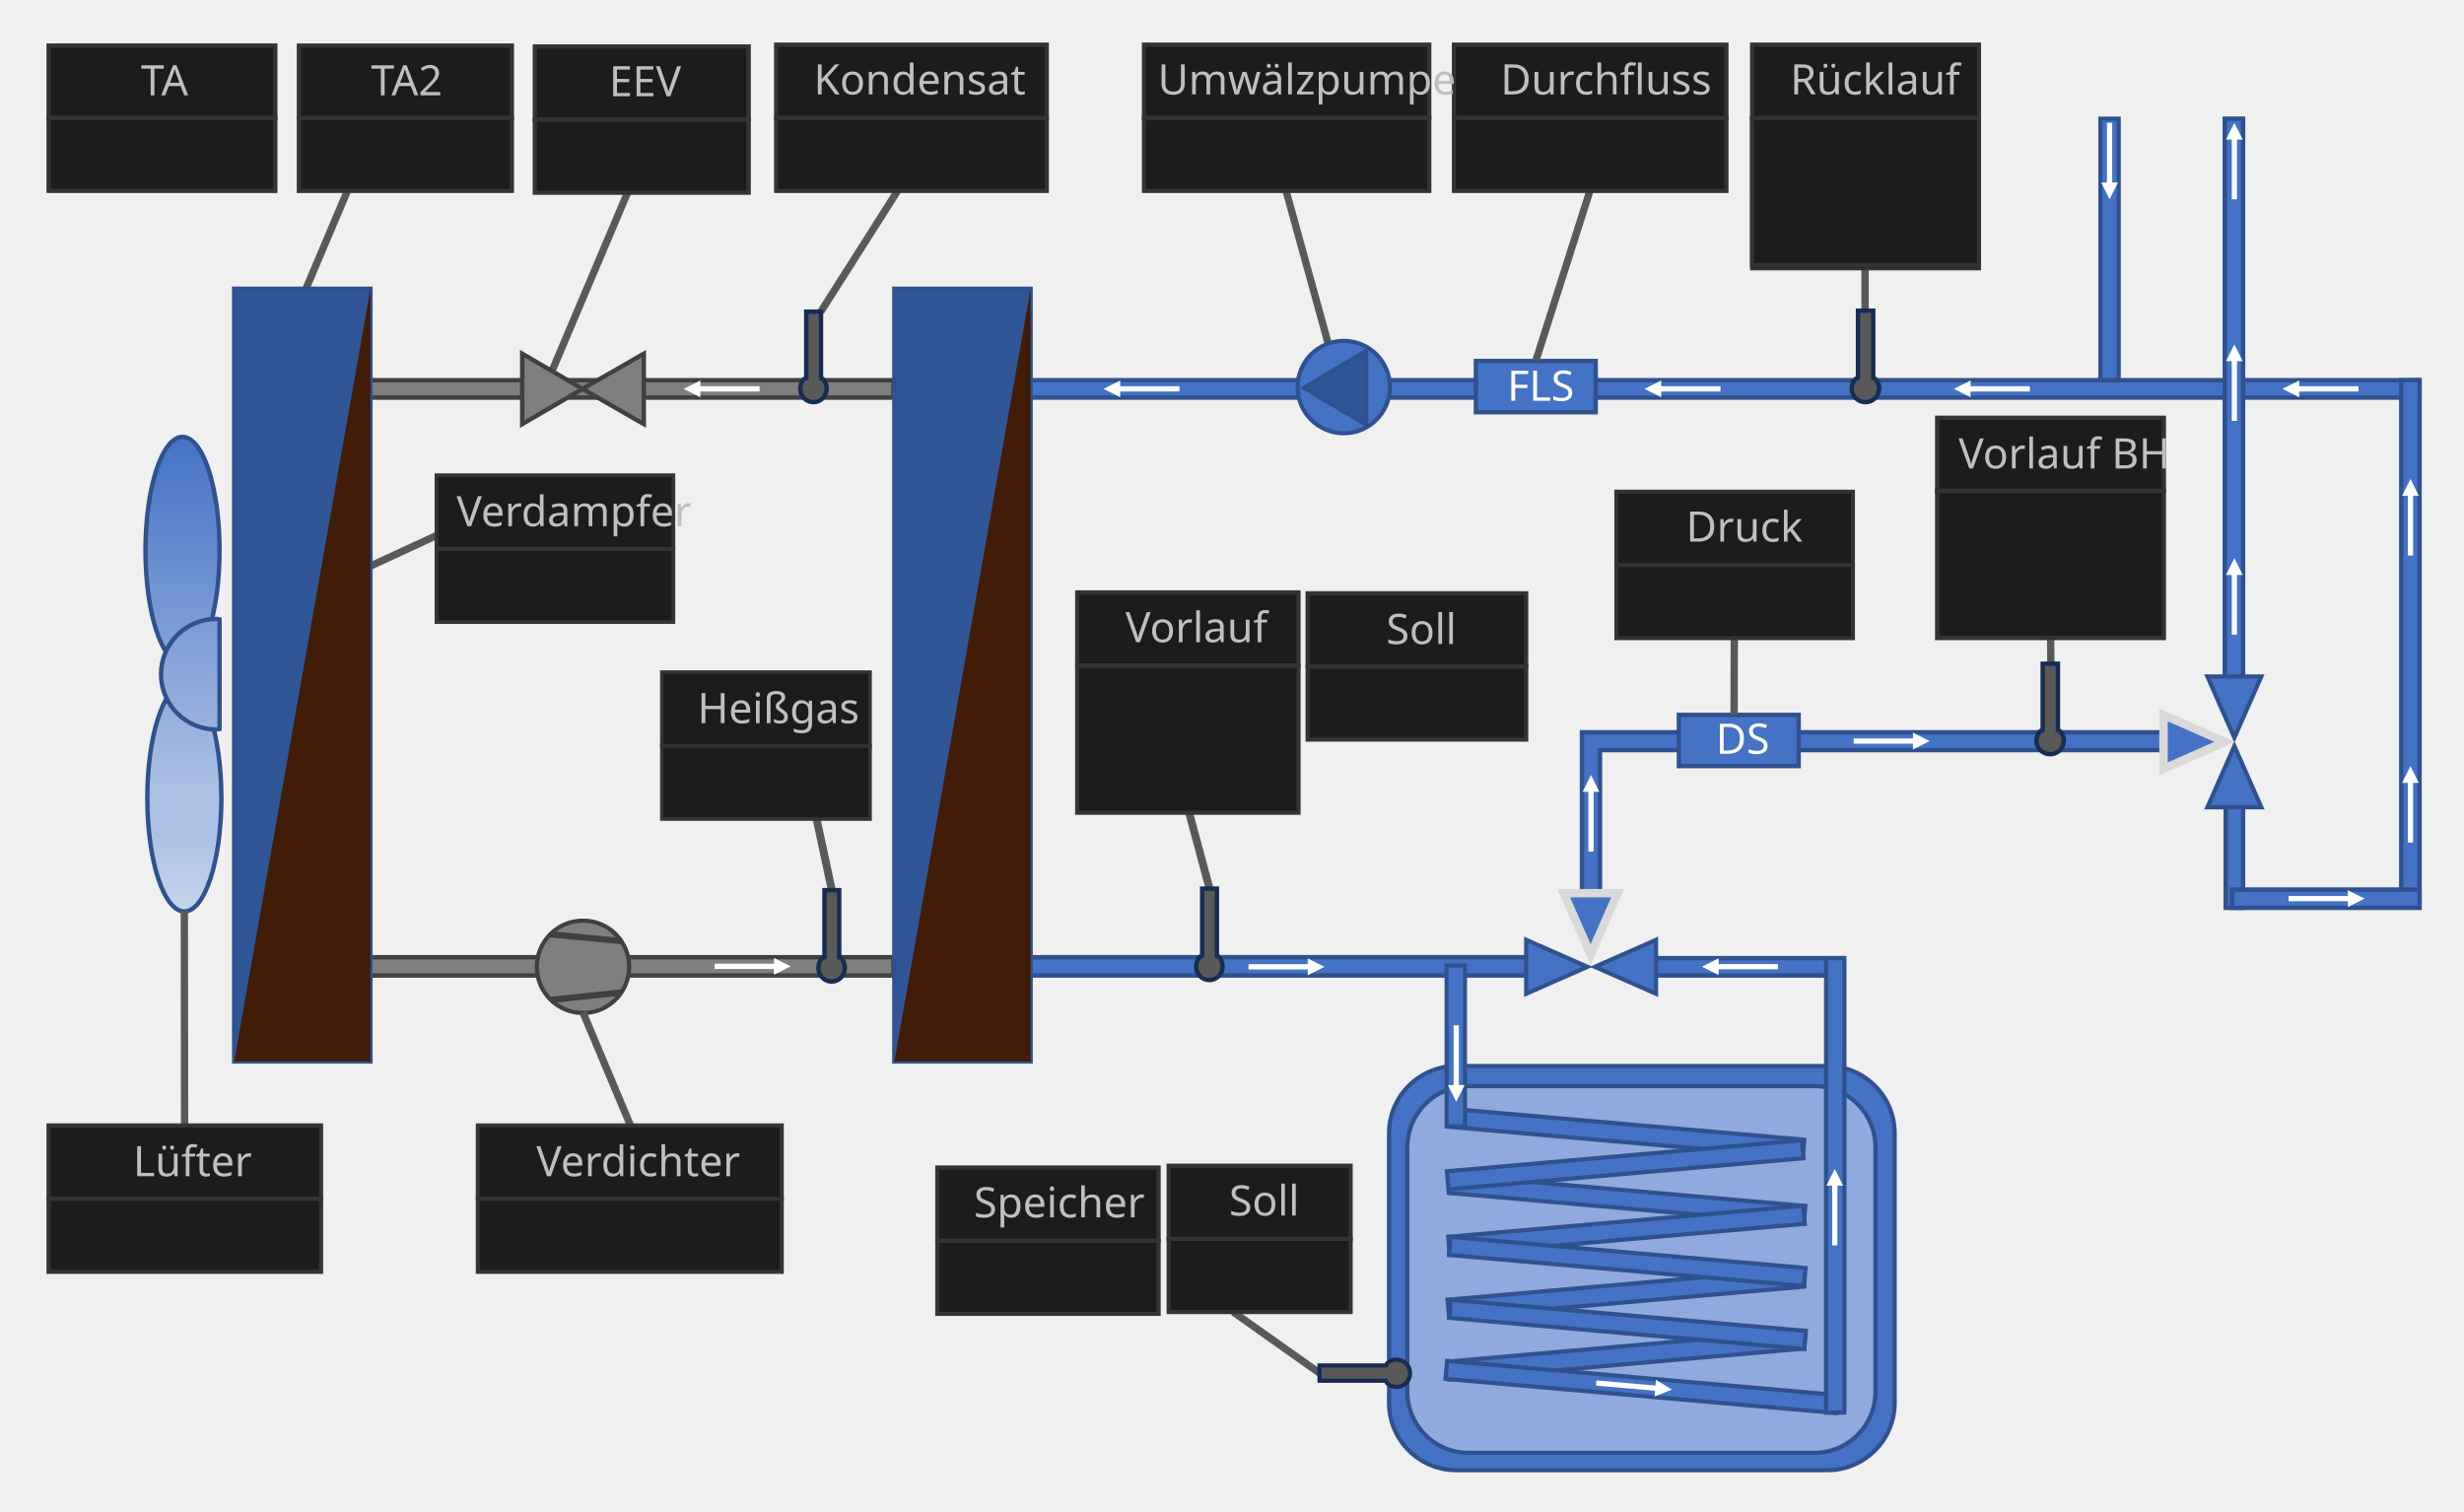
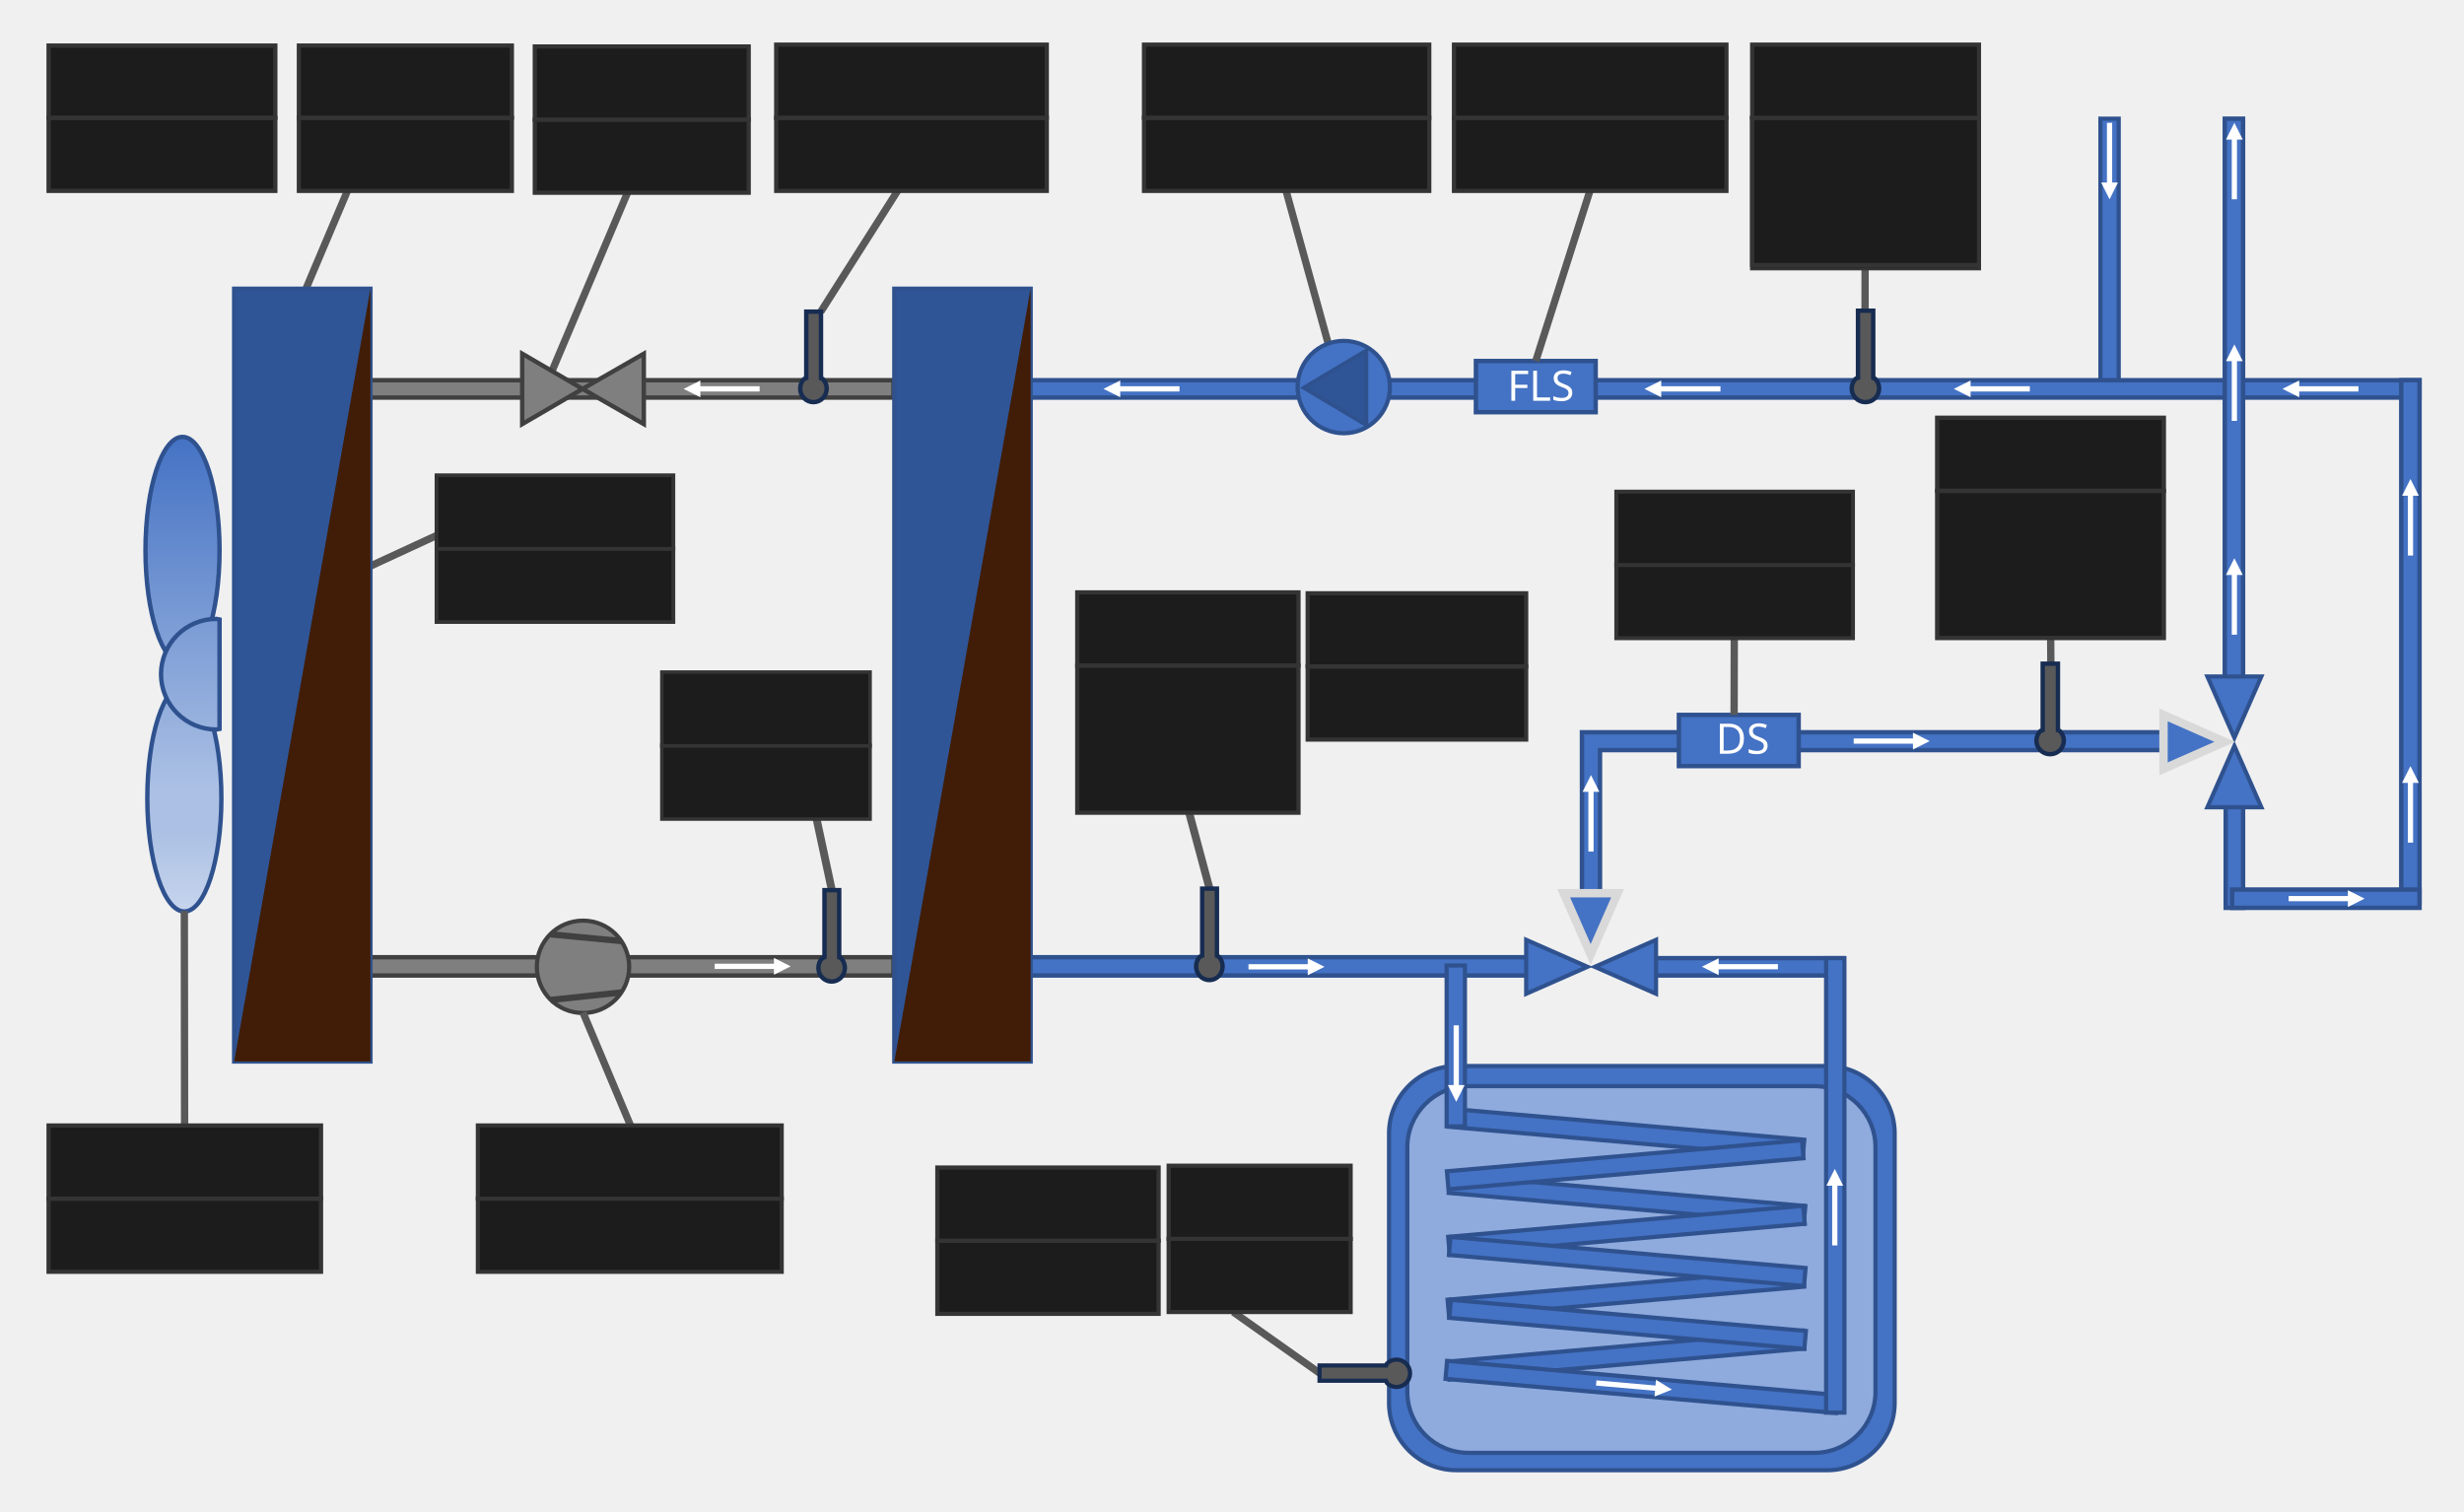
<svg xmlns="http://www.w3.org/2000/svg" width="2560" height="1570" viewBox="0 0 2560 1570" xml:space="preserve" overflow="hidden" version="1.1" id="svg88">
  <defs id="defs12">
    <linearGradient x1="362" y1="761.5" x2="362" y2="1280.5" gradientUnits="userSpaceOnUse" spreadMethod="reflect" id="fill0" gradientTransform="matrix(0.95,0,0,0.95,-154.8875,-267.9625)">
      <stop offset="0" stop-color="#4472C4" id="stop1" />
      <stop offset="0.74" stop-color="#ABC0E4" id="stop2" />
      <stop offset="0.83" stop-color="#ABC0E4" id="stop3" />
      <stop offset="1" stop-color="#C7D5ED" id="stop4" />
    </linearGradient>
    <linearGradient x1="362" y1="761.5" x2="362" y2="1280.5" gradientUnits="userSpaceOnUse" spreadMethod="reflect" id="fill1" gradientTransform="matrix(0.95,0,0,0.95,-154.8875,-267.9625)">
      <stop offset="0" stop-color="#4472C4" id="stop5" />
      <stop offset="0.74" stop-color="#ABC0E4" id="stop6" />
      <stop offset="0.83" stop-color="#ABC0E4" id="stop7" />
      <stop offset="1" stop-color="#C7D5ED" id="stop8" />
    </linearGradient>
    <linearGradient x1="362" y1="761.5" x2="362" y2="1280.5" gradientUnits="userSpaceOnUse" spreadMethod="reflect" id="fill2" gradientTransform="matrix(0.95,0,0,0.95,-154.8875,-267.9625)">
      <stop offset="0" stop-color="#4472C4" id="stop9" />
      <stop offset="0.74" stop-color="#ABC0E4" id="stop10" />
      <stop offset="0.83" stop-color="#ABC0E4" id="stop11" />
      <stop offset="1" stop-color="#C7D5ED" id="stop12" />
    </linearGradient>
  </defs>
  <g id="layer1" transform="translate(1.5625,-1.5625)">
    <rect x="382.337" y="396.562" width="544.35" height="18.05" stroke="#404040" stroke-width="4.583" stroke-miterlimit="8" fill="#7f7f7f" id="rect12" />
    <path d="m 1369.388,1428.058 -89.656,-63.446" stroke="#595959" stroke-width="7.62" stroke-miterlimit="8" fill="none" fill-rule="evenodd" id="path12" />
    <path d="m 1334.513,199.438 43.876,159.07" stroke="#595959" stroke-width="7.62" stroke-miterlimit="8" fill="none" fill-rule="evenodd" id="path13" />
    <path d="M 650.577,201.338 571.862,387.245" stroke="#595959" stroke-width="7.62" stroke-miterlimit="8" fill="none" fill-rule="evenodd" id="path14" />
    <path d="M 931.229,199.438 851.162,325.474" stroke="#595959" stroke-width="7.62" stroke-miterlimit="8" fill="none" fill-rule="evenodd" id="path15" />
    <rect x="2310.837" y="821.213" width="18.05" height="123.5" stroke="#2f528f" stroke-width="4.583" stroke-miterlimit="8" fill="#4472c4" id="rect15" />
    <rect x="2180.688" y="124.862" width="19" height="284.05" stroke="#2f528f" stroke-width="4.354" stroke-miterlimit="8" fill="#4472c4" id="rect16" />
    <rect x="1059.688" y="396.562" width="1452.55" height="18.05" stroke="#2f528f" stroke-width="4.583" stroke-miterlimit="8" fill="#4472c4" id="rect17" />
    <rect x="1703.787" y="996.963" width="209.95" height="18.05" stroke="#2f528f" stroke-width="4.583" stroke-miterlimit="8" fill="#4472c4" id="rect18" />
    <path d="m 1255.112,924.763 -21.198,-78.85" stroke="#595959" stroke-width="13.719" stroke-miterlimit="8" fill="none" fill-rule="evenodd" id="path18" style="stroke-width:8.163;stroke-dasharray:none" />
    <path d="m 862.672,926.311 -17.075,-79.696" stroke="#595959" stroke-width="13.719" stroke-miterlimit="8" fill="none" fill-rule="evenodd" id="path18-2" style="stroke-width:8.163;stroke-dasharray:none" />
    <path d="m 2129.012,663.987 0.75,120.175" stroke="#595959" stroke-width="7.62" stroke-miterlimit="8" fill="none" fill-rule="evenodd" id="path19" />
    <rect x="2309.887" y="124.862" width="19" height="605.15" stroke="#2f528f" stroke-width="4.583" stroke-miterlimit="8" fill="#4472c4" id="rect19" />
    <path d="m 1936.062,418.42 0.152,-142.033" stroke="#595959" stroke-width="7.62" stroke-miterlimit="8" fill="none" fill-rule="evenodd" id="path20" />
    <path d="m 472.846,548.267 -144.863,66.934" stroke="#595959" stroke-width="7.62" stroke-miterlimit="8" fill="none" fill-rule="evenodd" id="path21" />
    <rect x="366.188" y="996.013" width="560.5" height="19" stroke="#404040" stroke-width="4.583" stroke-miterlimit="8" fill="#7f7f7f" id="rect21" />
    <path d="m 1644.336,762.312 h 609.501 v 18.544 H 1660.781 v 178.106 h -18.744 V 762.322 h 2.299 z" stroke="#2f528f" stroke-width="4.583" stroke-miterlimit="8" fill="#4472c4" fill-rule="evenodd" id="path22" />
    <rect x="1052.088" y="996.013" width="552.9" height="19" stroke="#2f528f" stroke-width="4.583" stroke-miterlimit="8" fill="#4472c4" id="rect22" />
    <path d="m 151.488,830.712 c 0,-65.056 17.225,-117.8 38.475,-117.8 21.25,0 38.475,52.744 38.475,117.8 0,65.056 -17.225,117.8 -38.475,117.8 -21.25,0 -38.475,-52.744 -38.475,-117.8 z" stroke="#2f528f" stroke-width="4.583" stroke-miterlimit="8" fill="url(#fill0)" fill-rule="evenodd" id="path24" style="fill:url(#fill0)" />
    <path d="m 149.588,573.263 c 0,-65.059 17.225,-117.8 38.475,-117.8 21.249,0 38.475,52.741 38.475,117.8 0,65.059 -17.226,117.8 -38.475,117.8 -21.25,0 -38.475,-52.741 -38.475,-117.8 z" stroke="#2f528f" stroke-width="4.583" stroke-miterlimit="8" fill="url(#fill1)" fill-rule="evenodd" id="path25" style="fill:url(#fill1)" />
    <path d="m 223.256,644.513 3.281,0.662 V 758.798 l -3.281,0.665 c -31.767,0 -57.519,-25.735 -57.519,-57.475 0,-31.742 25.752,-57.475 57.519,-57.475 z" stroke="#2f528f" stroke-width="4.583" stroke-miterlimit="8" fill="url(#fill2)" fill-rule="evenodd" id="path26" style="fill:url(#fill2)" />
    <rect x="927.638" y="301.562" width="141.55" height="802.75" stroke="#2f528f" stroke-width="4.583" stroke-miterlimit="8" fill="#2f5597" id="rect30" />
    <path d="m 927.638,1104.312 141.55,-802.75 v 802.75 z" stroke="#2f528f" stroke-width="0" stroke-miterlimit="8" fill="#411d07" fill-rule="evenodd" id="path30" />
    <path d="m 540.987,369.012 62.7,36.575 -62.7,36.575 z" stroke="#404040" stroke-width="4.583" stroke-miterlimit="8" fill="#7f7f7f" fill-rule="evenodd" id="path38" />
    <path d="m 667.337,442.163 -63.65,-36.575 63.65,-36.575 z" stroke="#404040" stroke-width="4.583" stroke-miterlimit="8" fill="#7f7f7f" fill-rule="evenodd" id="path39" />
    <g id="compressor_on_off_group" transform="matrix(0.95,0,0,0.95,-52.2875,-28.5625)">
      <rect style="fill:none;fill-opacity:1;stroke:none;stroke-width:14.437" id="comp_rect" width="111.141" height="105.584" x="638.208" y="1036.208" />
      <path d="m 748.5,1341 c 0,-27.89 22.609,-50.5 50.5,-50.5 27.89,0 50.5,22.61 50.5,50.5 0,27.89 -22.61,50.5 -50.5,50.5 -27.891,0 -50.5,-22.61 -50.5,-50.5 z" stroke="#404040" stroke-width="4.583" stroke-miterlimit="8" fill="#7f7f7f" fill-rule="evenodd" id="path40" transform="translate(-108,-252)" />
      <path d="M 0,0 77.526,8.22" stroke="#404040" stroke-width="6.875" stroke-miterlimit="8" fill="none" fill-rule="evenodd" transform="matrix(1,0,0,-1,655.5,1125.23)" id="path41" />
      <path d="m 763.5,1305.5 77.431,7.347" stroke="#404040" stroke-width="6.875" stroke-miterlimit="8" fill="none" fill-rule="evenodd" id="path42" transform="translate(-108,-252)" />
    </g>
    <g id="g3" transform="matrix(0.95,0,0,0.95,-52.2875,-28.5625)">
      <rect style="fill:none;fill-opacity:1;stroke:none;stroke-width:14.437" id="circ_pump_rect" width="111.14" height="105.583" x="1470.208" y="402.208" />
      <path d="m 1486.5,707 c 0,-27.89 22.61,-50.5 50.5,-50.5 27.89,0 50.5,22.61 50.5,50.5 0,27.891 -22.61,50.5 -50.5,50.5 -27.89,0 -50.5,-22.609 -50.5,-50.5 z" stroke="#2f528f" stroke-width="4.583" stroke-miterlimit="8" fill="#4472c4" fill-rule="evenodd" id="path46" transform="translate(-14,-252)" />
      <path d="m 1547.5,496.262 -68,-40.5 68,-40.5 z" stroke="#2f528f" stroke-width="4.583" stroke-miterlimit="8" fill="#2f5597" fill-rule="evenodd" id="path47" />
    </g>
    <rect x="1531.838" y="376.612" width="124.45" height="53.2" stroke="#2f528f" stroke-width="4.583" stroke-miterlimit="8" fill="#4472c4" id="rect47" />
    <text fill="#ffffff" font-family="Calibri, Calibri_MSFontService, sans-serif" font-weight="400" font-size="43.7px" id="text47" x="1564.47" y="417.938" style="stroke-width:0.95">FLS</text>
    <g id="g102" transform="matrix(0.95,0,0,0.95,-52.2875,-28.5625)">
      <path d="m 1972.5,1370.5 -67,-29.5 67,-29.5 z" stroke="#2f528f" stroke-width="4.583" stroke-miterlimit="8" fill="#4472c4" fill-rule="evenodd" id="path49" transform="translate(-108,-252)" />
      <path d="m 1830.5,1311.5 67,29.5 -67,29.5 z" stroke="#2f528f" stroke-width="4.583" stroke-miterlimit="8" fill="#4472c4" fill-rule="evenodd" id="path50" transform="translate(-108,-252)" />
      <path d="m 1930.5,1260.5 -29.5,67 -29.5,-67 z" stroke="#d9d9d9" stroke-width="9.167" stroke-miterlimit="8" fill="#4472c4" fill-rule="evenodd" id="path51" transform="translate(-108,-252)" />
    </g>
    <g id="g103" transform="matrix(0.95,0,0,0.95,-52.2875,-28.5625)">
      <path d="m 2634.5,1023.5 -29.5,67 -29.5,-67 z" stroke="#2f528f" stroke-width="4.583" stroke-miterlimit="8" fill="#4472c4" fill-rule="evenodd" id="path52" transform="translate(-108,-252)" />
      <path d="m 2575.5,1166.5 29.5,-67 29.5,67 z" stroke="#2f528f" stroke-width="4.583" stroke-miterlimit="8" fill="#4472c4" fill-rule="evenodd" id="path53" transform="translate(-108,-252)" />
      <path d="m 2527.5,1065.5 67,29.5 -67,29.5 z" stroke="#d9d9d9" stroke-width="9.167" stroke-miterlimit="8" fill="#4472c4" fill-rule="evenodd" id="path54" transform="translate(-108,-252)" />
    </g>
    <path d="m 604.163,1053.487 49.244,117.097" stroke="#595959" stroke-width="7.62" stroke-miterlimit="8" fill="none" fill-rule="evenodd" id="path55" />
    <path d="m 1650.426,199.438 -56.36,177.071" stroke="#595959" stroke-width="7.62" stroke-miterlimit="8" fill="none" fill-rule="evenodd" id="path60" />
    <rect x="1742.737" y="744.263" width="124.45" height="53.2" stroke="#2f528f" stroke-width="4.583" stroke-miterlimit="8" fill="#4472c4" id="rect63" />
    <text fill="#ffffff" font-family="Calibri, Calibri_MSFontService, sans-serif" font-weight="400" font-size="43.7px" id="text63" x="1781.07" y="784.638" style="stroke-width:0.95">DS</text>
    <path d="m 1800.288,664.613 -0.181,79.501" stroke="#595959" stroke-width="7.62" stroke-miterlimit="8" fill="none" fill-rule="evenodd" id="path63" />
    <path d="m 2120.733,691.062 h 15.818 v 69.169 l 1.966,0.807 c 2.575,2.555 4.17,6.08 4.17,9.975 0,7.78 -6.384,14.098 -14.25,14.098 -7.866,0 -14.25,-6.317 -14.25,-14.098 0,-3.895 1.596,-7.42 4.17,-9.975 l 2.375,-0.979 z" stroke="#172c51" stroke-width="4.583" stroke-miterlimit="8" fill="#595959" fill-rule="evenodd" id="path64" />
    <path d="m 1928.833,324.363 h 15.818 v 69.872 l 1.966,0.811 c 2.575,2.578 4.17,6.139 4.17,10.073 0,7.867 -6.384,14.244 -14.25,14.244 -7.866,0 -14.25,-6.377 -14.25,-14.244 0,-3.934 1.596,-7.495 4.17,-10.073 l 2.375,-0.983 z" stroke="#172c51" stroke-width="4.583" stroke-miterlimit="8" fill="#595959" fill-rule="evenodd" id="path65" />
    <path d="m 189.963,948.038 0.264,222.405" stroke="#595959" stroke-width="7.62" stroke-miterlimit="8" fill="none" fill-rule="evenodd" id="path69" />
    <path d="m 1247.465,924.763 h 15.295 v 69.873 l 1.891,0.807 c 2.498,2.584 4.037,6.146 4.037,10.079 0,7.866 -6.165,14.241 -13.775,14.241 -7.609,0 -13.775,-6.375 -13.775,-14.241 0,-3.933 1.539,-7.495 4.037,-10.079 l 2.289,-0.979 z" stroke="#172c51" stroke-width="4.583" stroke-miterlimit="8" fill="#595959" fill-rule="evenodd" id="path70" />
    <path d="m 855.025,926.311 h 15.295 v 69.873 l 1.891,0.807 c 2.498,2.584 4.037,6.146 4.037,10.079 0,7.866 -6.165,14.241 -13.775,14.241 -7.609,0 -13.775,-6.375 -13.775,-14.241 0,-3.933 1.539,-7.495 4.037,-10.079 l 2.289,-0.979 z" stroke="#172c51" stroke-width="4.583" stroke-miterlimit="8" fill="#595959" fill-rule="evenodd" id="path70-8" />
    <rect x="2493.238" y="396.562" width="19" height="542.45" stroke="#2f528f" stroke-width="4.583" stroke-miterlimit="8" fill="#4472c4" id="rect70" />
    <rect x="2317.488" y="925.713" width="194.75" height="19" stroke="#2f528f" stroke-width="4.583" stroke-miterlimit="8" fill="#4472c4" id="rect71" />
    <path d="m 1441.588,1179.049 c 0,-38.656 31.331,-69.987 69.987,-69.987 h 385.377 c 38.656,0 69.987,31.331 69.987,69.987 v 279.927 c 0,38.656 -31.331,69.987 -69.987,69.987 h -385.377 c -38.656,0 -69.987,-31.331 -69.987,-69.987 z" stroke="#2f528f" stroke-width="4.354" stroke-miterlimit="8" fill="#4472c4" fill-rule="evenodd" id="path71" />
    <path d="m 1460.588,1193.451 c 0,-35.065 28.424,-63.489 63.489,-63.489 h 359.423 c 35.065,0 63.489,28.424 63.489,63.489 v 253.973 c 0,35.065 -28.424,63.489 -63.489,63.489 h -359.423 c -35.065,0 -63.489,-28.424 -63.489,-63.489 z" stroke="#2f528f" stroke-width="4.354" stroke-miterlimit="8" fill="#8faadc" fill-rule="evenodd" id="path72" />
    <path d="m 1504.136,1153.361 368.866,32.272 -1.643,18.715 -368.866,-32.272 z" stroke="#2f528f" stroke-width="4.354" stroke-miterlimit="8" fill="#4472c4" fill-rule="evenodd" id="path73" />
    <path d="m 1505.247,1222.179 368.866,32.272 -1.643,18.715 -368.866,-32.272 z" stroke="#2f528f" stroke-width="4.354" stroke-miterlimit="8" fill="#4472c4" fill-rule="evenodd" id="path74" />
    <path d="m 1503.043,1286.513 368.866,-32.272 1.634,18.715 -368.866,32.272 z" stroke="#2f528f" stroke-width="4.354" stroke-miterlimit="8" fill="#4472c4" fill-rule="evenodd" id="path75" />
    <path d="m 1501.723,1218.398 368.866,-32.272 1.634,18.715 -368.866,32.272 z" stroke="#2f528f" stroke-width="4.354" stroke-miterlimit="8" fill="#4472c4" fill-rule="evenodd" id="path76" />
    <path d="m 1502.426,1351.825 368.866,-32.272 1.634,18.715 -368.866,32.272 z" stroke="#2f528f" stroke-width="4.354" stroke-miterlimit="8" fill="#4472c4" fill-rule="evenodd" id="path77" />
    <path d="m 1505.494,1286.618 368.866,32.272 -1.643,18.715 -368.866,-32.272 z" stroke="#2f528f" stroke-width="4.354" stroke-miterlimit="8" fill="#4472c4" fill-rule="evenodd" id="path78" />
    <path d="m 1502.701,1416.112 368.866,-32.272 1.634,18.715 -368.866,32.272 z" stroke="#2f528f" stroke-width="4.354" stroke-miterlimit="8" fill="#4472c4" fill-rule="evenodd" id="path79" />
    <path d="m 1505.836,1351.996 368.866,32.272 -1.643,18.715 -368.866,-32.272 z" stroke="#2f528f" stroke-width="4.354" stroke-miterlimit="8" fill="#4472c4" fill-rule="evenodd" id="path80" />
    <path d="m 1501.922,1415.352 405.755,35.502 -1.634,18.715 -405.755,-35.502 z" stroke="#2f528f" stroke-width="4.354" stroke-miterlimit="8" fill="#4472c4" fill-rule="evenodd" id="path81" />
    <rect x="1501.438" y="1004.562" width="19" height="167.2" stroke="#2f528f" stroke-width="4.354" stroke-miterlimit="8" fill="#4472c4" id="rect81" />
    <rect x="1895.688" y="996.963" width="19" height="472.15" stroke="#2f528f" stroke-width="4.354" stroke-miterlimit="8" fill="#4472c4" id="rect82" />
    <path d="m 836.115,325.312 h 15.295 v 69.173 l 1.891,0.803 c 2.498,2.553 4.037,6.078 4.037,9.972 0,7.788 -6.165,14.102 -13.775,14.102 -7.609,0 -13.775,-6.314 -13.775,-14.102 0,-3.894 1.539,-7.42 4.037,-9.972 l 2.289,-0.974 z" stroke="#172c51" stroke-width="4.583" stroke-miterlimit="8" fill="#595959" fill-rule="evenodd" id="path84" />
    <path d="m 1369.388,1435.967 v -15.818 h 69.169 l 0.807,-1.966 c 2.555,-2.575 6.08,-4.17 9.975,-4.17 7.78,0 14.098,6.384 14.098,14.25 0,7.866 -6.317,14.25 -14.098,14.25 -3.895,0 -7.42,-1.596 -9.975,-4.17 l -0.979,-2.375 z" stroke="#172c51" stroke-width="4.354" stroke-miterlimit="8" fill="#595959" fill-rule="evenodd" id="path87" />
    <path d="m 1924.344,768.773 h 65.93 v 5.434 h -65.93 z m 61.579,-5.995 17.413,8.711 -17.413,8.711 z" fill="#ffffff" id="Flow-Arrow-8" style="stroke-width:0.95" />
    <path d="m 1648.688,886.256 v -66.428 h 5.434 v 66.428 z m -5.995,-62.074 8.711,-17.416 8.711,17.416 z" fill="#ffffff" id="Flow-Arrow-7" style="stroke-width:0.95" />
    <path d="m 1295.572,1003.27 h 65.93 v 5.434 h -65.93 z m 61.579,-5.995 17.413,8.711 -17.413,8.711 z" fill="#ffffff" id="Flow-Arrow-6" style="stroke-width:0.95" />
    <path d="m 2107.367,402.832 h -65.93 v 5.434 h 65.93 z m -61.579,-5.995 -17.413,8.711 17.413,8.711 z" fill="#ffffff" id="Flow-Arrow-5" style="stroke-width:0.95" />
    <path d="m 1785.963,402.832 h -65.93 v 5.434 h 65.93 z m -61.579,-5.995 -17.413,8.711 17.413,8.711 z" fill="#ffffff" id="Flow-Arrow-4" style="stroke-width:0.95" />
    <path d="m 1223.889,402.832 h -65.93 v 5.434 h 65.93 z m -61.579,-5.995 -17.413,8.711 17.413,8.711 z" fill="#ffffff" id="Flow-Arrow-3" style="stroke-width:0.95" />
    <path d="m 740.962,1002.774 h 65.93 v 5.434 h -65.93 z m 61.579,-5.995 17.413,8.711 -17.413,8.711 z" fill="#ffffff" id="Flow-Arrow-2" style="stroke-width:0.95" />
    <path d="m 787.655,402.867 h -65.93 v 5.434 h 65.93 z m -61.579,-5.995 -17.413,8.711 17.413,8.711 z" fill="#ffffff" id="Flow-Arrow-1" style="stroke-width:0.95" />
    <rect style="fill:none;stroke:none;stroke-width:7.89" id="bypass_value" width="69.457" height="140.204" x="2351.225" y="702.185" />
    <rect style="fill:none;stroke:none;stroke-width:4.077" id="dhw_mixer_value" width="139.254" height="57.651" x="1581.91" y="1037.35" />
    <g id="Heating-Flow-Arrows" transform="matrix(0.95,0,0,0.95,-52.2875,-28.5625)">
      <path d="m 2363.36,166 v 69.924 h -5.72 V 166 Z m 6.31,65.341 -9.17,18.333 -9.17,-18.333 z" fill="#ffffff" id="path67" />
      <path d="M 2602.14,501.674 V 431.75 h 5.72 v 69.924 z m -6.31,-65.341 9.17,-18.333 9.17,18.333 z" fill="#ffffff" id="path68" transform="translate(-108,-252)" />
      <path d="m 2494.14,492 v -69.924 h 5.72 V 492 Z m -6.31,-65.341 9.17,-18.333 9.17,18.333 z" fill="#ffffff" id="path68-4" />
      <path d="m 2494.14,725.798 v -69.924 h 5.72 v 69.924 z m -6.31,-65.341 9.17,-18.333 9.17,18.333 z" fill="#ffffff" id="path68-8" />
    </g>
    <g id="DHW-Flow-Return-Arrows" transform="matrix(0.95,0,0,0.95,-52.2875,-28.5625)">
      <path d="M 2686.71,953.174 V 883.25 h 5.72 v 69.924 z m -6.31,-65.341 9.17,-18.333 9.17,18.333 z" fill="#ffffff" id="path68-0-2" />
      <path d="m 2686.71,639.195 v -69.924 h 5.72 v 69.924 z m -6.31,-65.341 9.17,-18.333 9.17,18.333 z" fill="#ffffff" id="path68-0-2-4" />
      <path d="m 2632.727,454.1 h -69.4 v 5.72 h 69.4 z m -64.82,-6.31 -18.33,9.17 18.33,9.17 z" fill="#ffffff" id="path88-9-5" />
      <path d="m 2556.3,1011.58 h 69.4 v 5.72 h -69.4 z m 64.82,-6.31 18.33,9.17 -18.33,9.17 z" fill="#ffffff" id="path88-9-8" />
    </g>
    <g id="DHW-Flow-Arrows" transform="matrix(0.95,0,0,0.95,-52.2875,-28.5625)">
      <path d="m 1997.82,1086.026 h -69.4 v 5.72 h 69.4 z m -64.82,-6.31 -18.33,9.17 18.33,9.17 z" fill="#ffffff" id="Flow-Arrow-4-8" />
      <path d="m 2057.14,1393.67 v -69.92 h 5.72 v 69.92 z m -6.31,-65.34 9.17,-18.33 9.17,18.33 z" fill="#ffffff" id="path83" />
      <path d="m 1799.333,1541.253 69.136,6.049 -0.498,5.698 -69.136,-6.049 z m 65.123,-0.637 17.461,10.733 -19.059,7.537 z" fill="#ffffff" id="path88-9-2-7" />
      <path d="m 1648.86,1153 v 69.92 h -5.72 V 1153 Z m 6.31,65.34 -9.17,18.33 -9.17,-18.33 z" fill="#ffffff" id="path82" />
    </g>
    <g id="Speicher-Soll" transform="matrix(0.95,0,0,0.95,-52.2875,-83.6625)">
-       <rect x="1439.5" y="1696.5" width="199" height="80" stroke="#343434" stroke-width="4.583" stroke-miterlimit="8" fill="#1c1c1c" id="speicher_soll_value" transform="translate(-108,-252)" />
-       <rect x="1439.5" y="1616.5" width="199" height="80" stroke="#343434" stroke-width="4.583" stroke-miterlimit="8" fill="#1c1c1c" id="rect86" transform="translate(-108,-252)" />
-       <text fill="#bfbfbf" font-family="Calibri, Calibri_MSFontService, sans-serif" font-weight="400" font-size="46px" transform="translate(1397.6,1419)" id="text86">Soll</text>
+       <rect x="1439.5" y="1696.5" width="199" height="80" stroke="#343434" stroke-width="4.583" stroke-miterlimit="8" fill="#1c1c1c" id="storage_setpoint_value" transform="translate(-108,-252)" />
+       <rect x="1439.5" y="1616.5" width="199" height="80" stroke="#343434" stroke-width="4.583" stroke-miterlimit="8" fill="#1c1c1c" id="storage_setpoint_label" transform="translate(-108,-252)" />
    </g>
    <g id="Speicher" transform="matrix(0.95,0,0,0.95,-52.2875,-83.6625)">
-       <rect x="1186.5" y="1698.5" width="242" height="80" stroke="#343434" stroke-width="4.583" stroke-miterlimit="8" fill="#1c1c1c" id="speicher_value" transform="translate(-108,-252)" />
-       <rect x="1186.5" y="1618.5" width="242" height="80" stroke="#343434" stroke-width="4.583" stroke-miterlimit="8" fill="#1c1c1c" id="rect84" transform="translate(-108,-252)" />
-       <text fill="#bfbfbf" font-family="Calibri, Calibri_MSFontService, sans-serif" font-weight="400" font-size="46px" transform="translate(1118.48,1421)" id="text84">Speicher</text>
+       <rect x="1186.5" y="1698.5" width="242" height="80" stroke="#343434" stroke-width="4.583" stroke-miterlimit="8" fill="#1c1c1c" id="storage_value" transform="translate(-108,-252)" />
+       <rect x="1186.5" y="1618.5" width="242" height="80" stroke="#343434" stroke-width="4.583" stroke-miterlimit="8" fill="#1c1c1c" id="storage_label" transform="translate(-108,-252)" />
    </g>
    <g id="Verdichter" transform="matrix(0.95,0,0,0.95,-42.2875,-28.5625)">
-       <rect x="530.869" y="1246.744" width="315.783" height="76.137" stroke="#343434" stroke-width="4.217" stroke-miterlimit="8" fill="#1c1c1c" id="verdichter_value" transform="matrix(1.052632,0,0,1.052632,6.618421,30.06579)" />
-       <rect x="530.869" y="1170.744" width="315.783" height="76.137" stroke="#343434" stroke-width="4.217" stroke-miterlimit="8" fill="#1c1c1c" id="rect37" transform="matrix(1.052632,0,0,1.052632,6.618421,30.06579)" />
-       <text fill="#bfbfbf" font-family="Calibri, Calibri_MSFontService, sans-serif" font-weight="400" font-size="43.7px" id="text37" x="591.691" y="1223.537" style="stroke-width:0.95" transform="matrix(1.052632,0,0,1.052632,6.618421,30.06579)">Verdichter</text>
+       <rect x="530.869" y="1246.744" width="315.783" height="76.137" stroke="#343434" stroke-width="4.217" stroke-miterlimit="8" fill="#1c1c1c" id="compressor_value" transform="matrix(1.052632,0,0,1.052632,6.618421,30.06579)" />
+       <rect x="530.869" y="1170.744" width="315.783" height="76.137" stroke="#343434" stroke-width="4.217" stroke-miterlimit="8" fill="#1c1c1c" id="compressor_label" transform="matrix(1.052632,0,0,1.052632,6.618421,30.06579)" />
    </g>
    <g id="Luefter" transform="matrix(0.95,0,0,0.95,-52.2875,-28.5625)">
-       <rect x="214.5" y="1594.5" width="298" height="80" stroke="#343434" stroke-width="4.583" stroke-miterlimit="8" fill="#1c1c1c" id="luefter_value" transform="translate(-108,-252)" />
-       <rect x="214.5" y="1514.5" width="298" height="80" stroke="#343434" stroke-width="4.583" stroke-miterlimit="8" fill="#1c1c1c" id="rect35" transform="translate(-108,-252)" />
-       <text fill="#bfbfbf" font-family="Calibri, Calibri_MSFontService, sans-serif" font-weight="400" font-size="46px" transform="translate(198.98,1318)" id="text35">Lüfter</text>
+       <rect x="214.5" y="1594.5" width="298" height="80" stroke="#343434" stroke-width="4.583" stroke-miterlimit="8" fill="#1c1c1c" id="fan_value" transform="translate(-108,-252)" />
+       <rect x="214.5" y="1514.5" width="298" height="80" stroke="#343434" stroke-width="4.583" stroke-miterlimit="8" fill="#1c1c1c" id="fan_label" transform="translate(-108,-252)" />
    </g>
    <g id="Vorlauf-BH" transform="matrix(0.95,0,0,0.95,-59.50625,-28.5625)">
-       <rect style="fill:none;stroke:none;stroke-width:5.187" id="vorlauf_bh_uart_value" width="235.646" height="76.475" x="2018.237" y="587.987" transform="matrix(1.052632,0,0,1.052632,55.03947,30.06579)" />
-       <rect style="fill:none;stroke:none;stroke-width:5.187" id="vorlauf_bh_can_value" width="235.646" height="76.475" x="2018.237" y="511.513" transform="matrix(1.052632,0,0,1.052632,55.03947,30.06579)" />
+       <rect style="fill:none;stroke:none;stroke-width:5.187" id="flow_bh_uart_value" width="235.646" height="76.475" x="2018.237" y="587.987" transform="matrix(1.052632,0,0,1.052632,55.03947,30.06579)" />
+       <rect style="fill:none;stroke:none;stroke-width:5.187" id="flow_bh_can_value" width="235.646" height="76.475" x="2018.237" y="511.513" transform="matrix(1.052632,0,0,1.052632,55.03947,30.06579)" />
      <rect x="2018.315" y="511.59" width="235.492" height="152.796" stroke="#343434" stroke-width="4.508" stroke-miterlimit="8" fill="#1c1c1c" id="rect65" transform="matrix(1.052632,0,0,1.052632,55.03947,30.06579)" />
-       <rect x="2018.313" y="435.588" width="235.494" height="75.848" stroke="#343434" stroke-width="4.506" stroke-miterlimit="8" fill="#1c1c1c" id="rect64" transform="matrix(1.052632,0,0,1.052632,55.03947,30.06579)" />
-       <text fill="#bfbfbf" font-family="Calibri, Calibri_MSFontService, sans-serif" font-weight="400" font-size="46px" id="text64" x="2202.921" y="544">Vorlauf BH</text>
+       <rect x="2018.313" y="435.588" width="235.494" height="75.848" stroke="#343434" stroke-width="4.506" stroke-miterlimit="8" fill="#1c1c1c" id="flow_bh_label" transform="matrix(1.052632,0,0,1.052632,55.03947,30.06579)" />
    </g>
    <g id="Info" transform="matrix(0.95,0,0,0.95,-50.80748,553.2394)">
      <rect style="fill:none;stroke:none;stroke-width:5.846" id="cop_value" width="526.316" height="80.5" x="2179.5" y="866.656" />
      <rect style="fill:none;stroke:none;stroke-width:6.154" id="therm_leistung_value" width="526.316" height="80.5" x="2179.5" y="787.709" />
      <rect style="fill:none;stroke:none;stroke-width:5.698" id="t_room_is_value" width="526.316" height="80.5" x="2179.5" y="708.761" />
      <rect style="fill:none;stroke:none;stroke-width:7.364" id="betriebsart_value" width="526.316" height="80.5" x="2179.5" y="629.814" />
      <rect style="fill:none;stroke:none;stroke-width:7.953" id="betriebsmodus_value" width="526.316" height="80.5" x="2179.5" y="550.866" />
      <rect style="fill:none;stroke:none;stroke-width:7.876" id="fehlercode_value" width="526.316" height="78.947" x="2179.5" y="471.919" />
    </g>
    <g id="Druck" transform="matrix(0.95,0,0,0.95,-96.2875,-28.5625)">
-       <rect x="1721.687" y="588.312" width="245.947" height="76.301" stroke="#343434" stroke-width="4.053" stroke-miterlimit="8" fill="#1c1c1c" id="druck_value" transform="matrix(1.052632,0,0,1.052632,55.03947,30.06579)" />
-       <rect x="1721.687" y="512.312" width="245.947" height="76.301" stroke="#343434" stroke-width="4.053" stroke-miterlimit="8" fill="#1c1c1c" id="rect61" transform="matrix(1.052632,0,0,1.052632,55.03947,30.06579)" />
-       <text fill="#bfbfbf" font-family="Calibri, Calibri_MSFontService, sans-serif" font-weight="400" font-size="43.7px" id="text61" x="1794.201" y="564.237" style="stroke-width:0.95" transform="matrix(1.052632,0,0,1.052632,55.03947,30.06579)">Druck</text>
+       <rect x="1721.687" y="588.312" width="245.947" height="76.301" stroke="#343434" stroke-width="4.053" stroke-miterlimit="8" fill="#1c1c1c" id="pressure_value" transform="matrix(1.052632,0,0,1.052632,55.03947,30.06579)" />
+       <rect x="1721.687" y="512.312" width="245.947" height="76.301" stroke="#343434" stroke-width="4.053" stroke-miterlimit="8" fill="#1c1c1c" id="pressure_label" transform="matrix(1.052632,0,0,1.052632,55.03947,30.06579)" />
    </g>
    <g id="Vorlauf-Soll" transform="matrix(0.95,0,0,0.95,-52.2875,-89.3625)" style="display:inline">
-       <rect x="1591.5" y="1076.5" width="239" height="80" stroke="#343434" stroke-width="4.583" stroke-miterlimit="8" fill="#1c1c1c" id="vorlauf_soll_value" transform="translate(-108,-252)" />
-       <rect x="1591.5" y="996.5" width="239" height="80" stroke="#343434" stroke-width="4.583" stroke-miterlimit="8" fill="#1c1c1c" id="rect57" transform="translate(-108,-252)" />
-       <text fill="#bfbfbf" font-family="Calibri, Calibri_MSFontService, sans-serif" font-weight="400" font-size="46px" transform="translate(1569.46,800)" id="text57">Soll</text>
+       <rect x="1591.5" y="1076.5" width="239" height="80" stroke="#343434" stroke-width="4.583" stroke-miterlimit="8" fill="#1c1c1c" id="flow_setpoint_value" transform="translate(-108,-252)" />
+       <rect x="1591.5" y="996.5" width="239" height="80" stroke="#343434" stroke-width="4.583" stroke-miterlimit="8" fill="#1c1c1c" id="flow_setpoint_label" transform="translate(-108,-252)" />
    </g>
    <g id="Vorlauf" transform="matrix(0.95,0,0,0.95,-52.2875,-89.3625)">
-       <rect style="fill:none;stroke:none;stroke-width:8.593" id="vorlauf_uart_value" width="242" height="80.5" x="1231.5" y="904" />
-       <rect style="fill:none;stroke:none;stroke-width:8.593" id="vorlauf_can_value" width="242" height="80.5" x="1231.5" y="759.5" transform="translate(0,64)" />
+       <rect style="fill:none;stroke:none;stroke-width:8.593" id="flow_uart_value" width="242" height="80.5" x="1231.5" y="904" />
+       <rect style="fill:none;stroke:none;stroke-width:8.593" id="flow_can_value" width="242" height="80.5" x="1231.5" y="759.5" transform="translate(0,64)" />
      <rect x="1339.5" y="1075.5" width="242" height="161" stroke="#343434" stroke-width="4.583" stroke-miterlimit="8" fill="#1c1c1c" id="rect56" transform="translate(-108,-252)" style="display:inline" />
-       <rect x="1339.5" y="995.5" width="242" height="80" stroke="#343434" stroke-width="4.583" stroke-miterlimit="8" fill="#1c1c1c" id="rect55" transform="translate(-108,-252)" />
-       <text fill="#bfbfbf" font-family="Calibri, Calibri_MSFontService, sans-serif" font-weight="400" font-size="46px" transform="translate(1284.23,798)" id="text55">Vorlauf</text>
+       <rect x="1339.5" y="995.5" width="242" height="80" stroke="#343434" stroke-width="4.583" stroke-miterlimit="8" fill="#1c1c1c" id="flow_label" transform="translate(-108,-252)" />
    </g>
    <g id="Verdampfer" transform="matrix(0.95,0,0,0.95,-111.6505,-213.6328)">
-       <rect x="429.273" y="563.41" width="246.113" height="76.467" stroke="#343434" stroke-width="3.887" stroke-miterlimit="8" fill="#1c1c1c" id="verdampfer_value" transform="matrix(1.052632,0,0,1.052632,141.3882,233.1908)" />
-       <rect x="429.273" y="487.41" width="246.113" height="76.467" stroke="#343434" stroke-width="3.887" stroke-miterlimit="8" fill="#1c1c1c" id="rect39" transform="matrix(1.052632,0,0,1.052632,141.3882,233.1908)" />
-       <text fill="#bfbfbf" font-family="Calibri, Calibri_MSFontService, sans-serif" font-weight="400" font-size="43.7px" id="text39" x="450.178" y="540.369" style="stroke-width:0.95" transform="matrix(1.052632,0,0,1.052632,141.3882,233.1908)">Verdampfer</text>
+       <rect x="429.273" y="563.41" width="246.113" height="76.467" stroke="#343434" stroke-width="3.887" stroke-miterlimit="8" fill="#1c1c1c" id="evaporator_value" transform="matrix(1.052632,0,0,1.052632,141.3882,233.1908)" />
+       <rect x="429.273" y="487.41" width="246.113" height="76.467" stroke="#343434" stroke-width="3.887" stroke-miterlimit="8" fill="#1c1c1c" id="evaporator_label" transform="matrix(1.052632,0,0,1.052632,141.3882,233.1908)" />
    </g>
    <g id="Heissgas" transform="matrix(0.95,0,0,0.95,122.6058,-9.036148)">
-       <rect x="672.079" y="775.787" width="216.35" height="76.704" stroke="#343434" stroke-width="3.65" stroke-miterlimit="8" fill="#1c1c1c" id="heissgas_value" transform="matrix(1.052632,0,0,1.052632,-114.3219,9.511735)" />
-       <rect x="672.079" y="699.787" width="216.35" height="76.704" stroke="#343434" stroke-width="3.65" stroke-miterlimit="8" fill="#1c1c1c" id="rect39-4" transform="matrix(1.052632,0,0,1.052632,-114.3219,9.511735)" />
-       <text fill="#bfbfbf" font-family="Calibri, Calibri_MSFontService, sans-serif" font-weight="400" font-size="43.7px" id="text39-8" x="709.102" y="752.864" style="stroke-width:0.95" transform="matrix(1.052632,0,0,1.052632,-114.3219,9.511735)">Heißgas</text>
+       <rect x="672.079" y="775.787" width="216.35" height="76.704" stroke="#343434" stroke-width="3.65" stroke-miterlimit="8" fill="#1c1c1c" id="hot_gas_value" transform="matrix(1.052632,0,0,1.052632,-114.3219,9.511735)" />
+       <rect x="672.079" y="699.787" width="216.35" height="76.704" stroke="#343434" stroke-width="3.65" stroke-miterlimit="8" fill="#1c1c1c" id="hot_gas_label" transform="matrix(1.052632,0,0,1.052632,-114.3219,9.511735)" />
    </g>
    <g id="Ruecklauf" transform="matrix(0.95,0,0,0.95,-48.38331,-28.5625)">
-       <rect x="1827.469" y="203.579" width="237.02" height="77.374" stroke="#343434" stroke-width="2.98" stroke-miterlimit="8" fill="#1c1c1c" id="ruecklauf_uart_value" transform="matrix(1.052632,0,0,1.052632,41.125,30.06579)" />
-       <rect x="1827.469" y="123.225" width="237.02" height="77.374" stroke="#343434" stroke-width="2.98" stroke-miterlimit="8" fill="#1c1c1c" id="ruecklauf_can_value" transform="matrix(1.052632,0,0,1.052632,41.125,30.06579)" />
+       <rect x="1827.469" y="203.579" width="237.02" height="77.374" stroke="#343434" stroke-width="2.98" stroke-miterlimit="8" fill="#1c1c1c" id="return_flow_uart_value" transform="matrix(1.052632,0,0,1.052632,41.125,30.06579)" />
+       <rect x="1827.469" y="123.225" width="237.02" height="77.374" stroke="#343434" stroke-width="2.98" stroke-miterlimit="8" fill="#1c1c1c" id="return_flow_can_value" transform="matrix(1.052632,0,0,1.052632,41.125,30.06579)" />
      <rect x="1828.123" y="123.879" width="235.712" height="153.017" stroke="#343434" stroke-width="4.288" stroke-miterlimit="8" fill="#1c1c1c" id="rect60" transform="matrix(1.052632,0,0,1.052632,41.125,30.06579)" />
-       <rect x="1828.123" y="47.88" width="235.712" height="76.066" stroke="#343434" stroke-width="4.288" stroke-miterlimit="8" fill="#1c1c1c" id="rect59" transform="matrix(1.052632,0,0,1.052632,41.125,30.06579)" />
-       <text fill="#bfbfbf" font-family="Calibri, Calibri_MSFontService, sans-serif" font-weight="400" font-size="43.7px" id="text59" x="1858.413" y="99.688" style="stroke-width:0.95" transform="matrix(1.052632,0,0,1.052632,50.9298,30.06579)">Rücklauf</text>
+       <rect x="1828.123" y="47.88" width="235.712" height="76.066" stroke="#343434" stroke-width="4.288" stroke-miterlimit="8" fill="#1c1c1c" id="return_flow_label" transform="matrix(1.052632,0,0,1.052632,41.125,30.06579)" />
    </g>
    <g id="Durchfluss" transform="matrix(0.95,0,0,0.95,-52.2875,-28.5625)">
-       <rect x="1751.5" y="412.5" width="298" height="80" stroke="#343434" stroke-width="4.583" stroke-miterlimit="8" fill="#1c1c1c" id="durchfluss_value" transform="translate(-108,-252)" />
-       <rect x="1751.5" y="332.5" width="298" height="80" stroke="#343434" stroke-width="4.583" stroke-miterlimit="8" fill="#1c1c1c" id="rect48" transform="translate(-108,-252)" />
-       <text fill="#bfbfbf" font-family="Calibri, Calibri_MSFontService, sans-serif" font-weight="400" font-size="46px" transform="translate(1694.43,135)" id="text48">Durchfluss</text>
+       <rect x="1751.5" y="412.5" width="298" height="80" stroke="#343434" stroke-width="4.583" stroke-miterlimit="8" fill="#1c1c1c" id="flow_rate_value" transform="translate(-108,-252)" />
+       <rect x="1751.5" y="332.5" width="298" height="80" stroke="#343434" stroke-width="4.583" stroke-miterlimit="8" fill="#1c1c1c" id="flow_rate_label" transform="translate(-108,-252)" />
    </g>
    <g id="Umwaelzpumpe" transform="matrix(0.95,0,0,0.95,-52.2875,-28.5625)">
-       <rect x="1412.5" y="412.5" width="312" height="80" stroke="#343434" stroke-width="4.583" stroke-miterlimit="8" fill="#1c1c1c" id="umwaelzpumpe_value" transform="translate(-108,-252)" />
-       <rect x="1412.5" y="332.5" width="312" height="80" stroke="#343434" stroke-width="4.583" stroke-miterlimit="8" fill="#1c1c1c" id="rect66" transform="translate(-108,-252)" />
-       <text fill="#bfbfbf" font-family="Calibri, Calibri_MSFontService, sans-serif" font-weight="400" font-size="46px" transform="translate(1319.63,135)" id="text66">Umwälzpumpe</text>
+       <rect x="1412.5" y="412.5" width="312" height="80" stroke="#343434" stroke-width="4.583" stroke-miterlimit="8" fill="#1c1c1c" id="uwp_value" transform="translate(-108,-252)" />
+       <rect x="1412.5" y="332.5" width="312" height="80" stroke="#343434" stroke-width="4.583" stroke-miterlimit="8" fill="#1c1c1c" id="uwp_label" transform="translate(-108,-252)" />
    </g>
    <g id="Kondensat" transform="matrix(0.95,0,0,0.95,-38.2875,-28.5625)">
      <rect x="995.5" y="412.5" width="296" height="80" stroke="#343434" stroke-width="4.583" stroke-miterlimit="8" fill="#1c1c1c" id="kondensat_value" transform="translate(-108,-252)" />
-       <rect x="995.5" y="332.5" width="296" height="80" stroke="#343434" stroke-width="4.583" stroke-miterlimit="8" fill="#1c1c1c" id="rect44" transform="translate(-108,-252)" />
-       <text fill="#bfbfbf" font-family="Calibri, Calibri_MSFontService, sans-serif" font-weight="400" font-size="46px" id="text44" x="928.622" y="135">Kondensat</text>
+       <rect x="995.5" y="332.5" width="296" height="80" stroke="#343434" stroke-width="4.583" stroke-miterlimit="8" fill="#1c1c1c" id="kondensat_label" transform="translate(-108,-252)" />
    </g>
    <g id="EEV" transform="matrix(0.95,0,0,0.95,-38.2875,-28.5625)">
      <rect x="731.5" y="414.5" width="234" height="80" stroke="#343434" stroke-width="4.583" stroke-miterlimit="8" fill="#1c1c1c" id="eev_val" transform="translate(-108,-252)" />
-       <rect x="731.5" y="334.5" width="234" height="80" stroke="#343434" stroke-width="4.583" stroke-miterlimit="8" fill="#1c1c1c" id="rect42" transform="translate(-108,-252)" />
-       <text fill="#bfbfbf" font-family="Calibri, Calibri_MSFontService, sans-serif" font-weight="400" font-size="46px" transform="translate(704.811,137)" id="text42">EEV</text>
+       <rect x="731.5" y="334.5" width="234" height="80" stroke="#343434" stroke-width="4.583" stroke-miterlimit="8" fill="#1c1c1c" id="eev_label" transform="translate(-108,-252)" />
    </g>
    <g id="TA2" transform="matrix(0.95,0,0,0.95,-38.2875,-28.5625)">
      <path d="m 368.933,177.298 -78.714,185.907" stroke="#595959" stroke-width="7.62" stroke-miterlimit="8" fill="none" fill-rule="evenodd" id="path14-0" transform="matrix(1.052632,0,0,1.052632,40.30263,30.06579)" />
      <rect x="473.5" y="412.5" width="233" height="80" stroke="#343434" stroke-width="4.583" stroke-miterlimit="8" fill="#1c1c1c" id="ta2_val" transform="translate(-108,-252)" />
-       <rect x="473.5" y="333.5" width="233" height="79" stroke="#343434" stroke-width="4.583" stroke-miterlimit="8" fill="#1c1c1c" id="rect31" transform="translate(-108,-252)" />
-       <text fill="#bfbfbf" font-family="Calibri, Calibri_MSFontService, sans-serif" font-weight="400" font-size="46px" id="text31" x="483.489" y="136" style="text-align:center;text-anchor:middle">TA2</text>
+       <rect x="473.5" y="333.5" width="233" height="79" stroke="#343434" stroke-width="4.583" stroke-miterlimit="8" fill="#1c1c1c" id="ta2_label" transform="translate(-108,-252)" />
    </g>
    <g id="TA" transform="matrix(0.95,0,0,0.95,-52.2875,-28.5625)">
      <rect x="48.949" y="123.974" width="235.522" height="75.876" stroke="#343434" stroke-width="4.478" stroke-miterlimit="8" fill="#1c1c1c" id="ta_val" transform="matrix(1.052632,0,0,1.052632,55.03947,30.06579)" />
-       <rect x="48.949" y="48.924" width="235.522" height="74.926" stroke="#343434" stroke-width="4.478" stroke-miterlimit="8" fill="#1c1c1c" id="rect26" transform="matrix(1.052632,0,0,1.052632,55.03947,30.06579)" />
-       <text fill="#bfbfbf" font-family="Calibri, Calibri_MSFontService, sans-serif" font-weight="400" font-size="46px" id="text26" x="207.461" y="136" style="stroke-width:1">TA</text>
+       <rect x="48.949" y="48.924" width="235.522" height="74.926" stroke="#343434" stroke-width="4.478" stroke-miterlimit="8" fill="#1c1c1c" id="ta_label" transform="matrix(1.052632,0,0,1.052632,55.03947,30.06579)" />
    </g>
    <g id="verdampfer" style="display:inline">
      <rect x="241.737" y="301.562" width="141.55" height="802.75" stroke="#2f528f" stroke-width="4.583" stroke-miterlimit="8" fill="#2f5597" id="rect23" style="display:inline" />
      <path d="m 241.738,1104.312 141.55,-802.75 v 802.75 z" stroke="#2f528f" stroke-width="0" stroke-miterlimit="8" fill="#411d07" fill-rule="evenodd" id="path23" style="display:inline" />
    </g>
  </g>
</svg>
